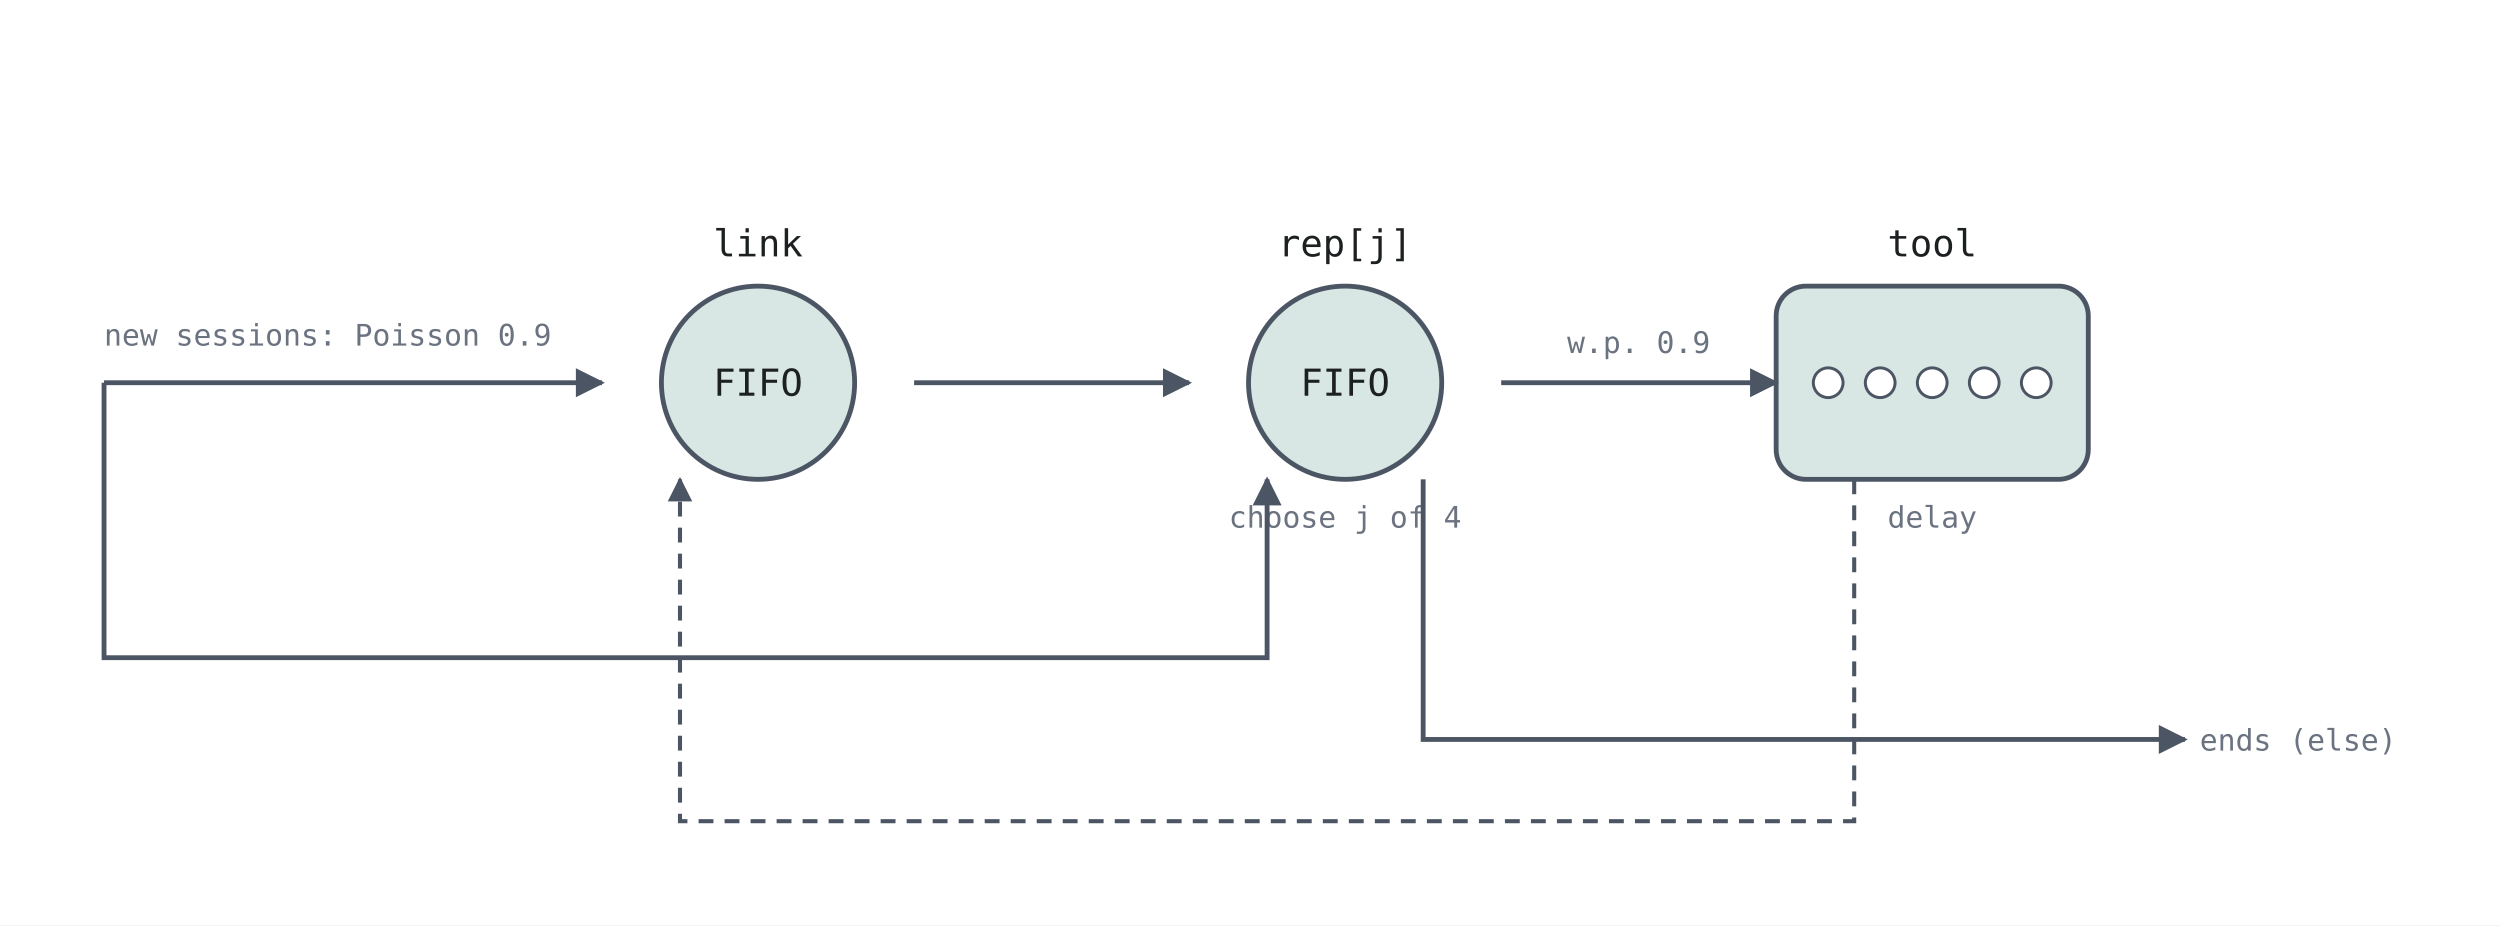
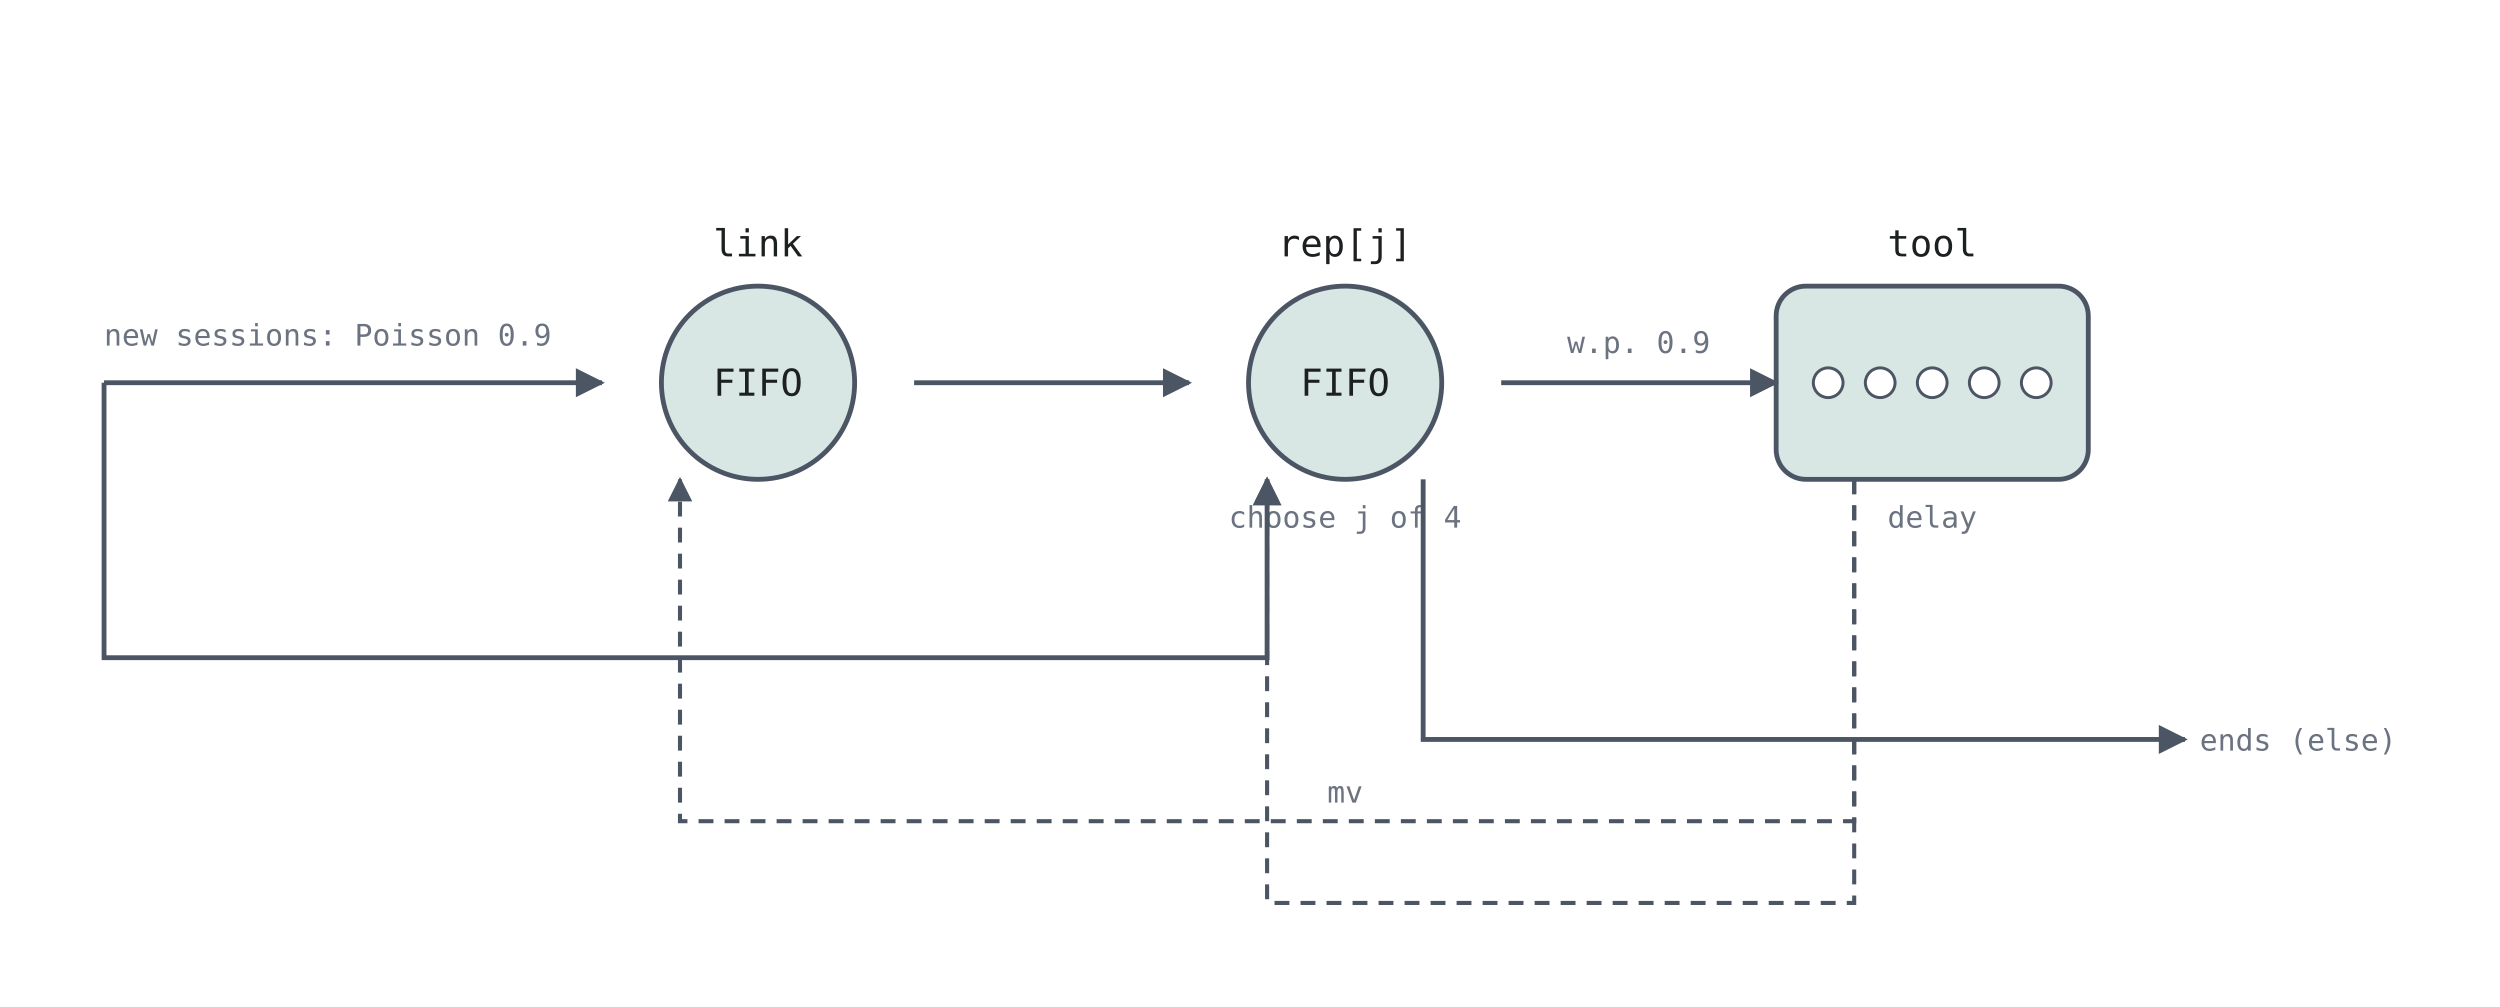
- <svg xmlns="http://www.w3.org/2000/svg" width="672.8" height="249" viewBox="0 0 672.8 249" role="img">
+ <svg xmlns="http://www.w3.org/2000/svg" width="672.8" height="271" viewBox="0 0 672.8 271" role="img">
  <style>
  text { font-family: ui-monospace, "SF Mono", Menlo, Consolas, monospace; }
  @media (prefers-color-scheme: dark) {
    text { fill: #e8e6e3; } text.dim { fill: #9aa4b2; }
    .bg { fill:#14171a }
    .solid { fill:#232a31;stroke:#b6bfcc }
-     .body { fill:#232a31;stroke:#b6bfcc }
-     .admission { fill:#232a31;stroke:#b6bfcc }
    .cached { fill:#33302a }
-     .reserve { stroke:#9aa4b2 }
    .enclosure { stroke:#9aa4b2 }
    .station { fill:#26403d;stroke:#b6bfcc }
    .cell { fill:#14171a;stroke:#b6bfcc }
    .rail { stroke:#b6bfcc }
    .flow { stroke:#b6bfcc }
    .back { stroke:#b6bfcc }
    .relation { stroke:#9aa4b2 }
-     .grow { stroke:#b6bfcc }
  }
</style>
  <defs>
    <marker id="a" viewBox="0 0 10 10" refX="9" refY="5" markerWidth="6" markerHeight="6" orient="auto-start-reverse">
      <path d="M0 0 L10 5 L0 10 z" fill="context-stroke" />
    </marker>
  </defs>
-   <rect class="bg" fill="#ffffff" x="0" y="0" width="672.8" height="249" />
+   <rect class="bg" fill="#ffffff" x="0" y="0" width="672.8" height="271" />
  <circle class="station" fill="#d8e6e4" stroke="#4b5563" stroke-width="1.3" cx="204" cy="103" r="26" />
  <text x="204" y="106.5" text-anchor="middle" font-size="10" fill="#1d2021">FIFO</text>
  <text x="204" y="69" text-anchor="middle" font-size="10" fill="#1d2021">link</text>
  <circle class="station" fill="#d8e6e4" stroke="#4b5563" stroke-width="1.3" cx="362" cy="103" r="26" />
  <text x="362" y="106.5" text-anchor="middle" font-size="10" fill="#1d2021">FIFO</text>
  <text x="362" y="69" text-anchor="middle" font-size="10" fill="#1d2021">rep[j]</text>
  <text x="362" y="142" text-anchor="middle" font-size="8" fill="#6b7280" class="dim">choose j of 4</text>
  <rect class="station" fill="#d8e6e4" stroke="#4b5563" stroke-width="1.3" x="478" y="77" width="84" height="52" rx="8" />
  <circle class="cell" fill="#ffffff" stroke="#4b5563" stroke-width=".8" cx="492" cy="103" r="4" />
  <circle class="cell" fill="#ffffff" stroke="#4b5563" stroke-width=".8" cx="506" cy="103" r="4" />
  <circle class="cell" fill="#ffffff" stroke="#4b5563" stroke-width=".8" cx="520" cy="103" r="4" />
  <circle class="cell" fill="#ffffff" stroke="#4b5563" stroke-width=".8" cx="534" cy="103" r="4" />
  <circle class="cell" fill="#ffffff" stroke="#4b5563" stroke-width=".8" cx="548" cy="103" r="4" />
  <text x="520" y="69" text-anchor="middle" font-size="10" fill="#1d2021">tool</text>
  <text x="520" y="142" text-anchor="middle" font-size="8" fill="#6b7280" class="dim">delay</text>
  <path class="flow" fill="none" stroke="#4b5563" stroke-width="1.3" d="M28 103 L162 103" marker-end="url(#a)" />
  <text x="28" y="93" text-anchor="start" font-size="8" fill="#6b7280" class="dim">new sessions: Poisson 0.9</text>
  <path class="flow" fill="none" stroke="#4b5563" stroke-width="1.3" d="M246 103 L320 103" marker-end="url(#a)" />
  <path class="flow" fill="none" stroke="#4b5563" stroke-width="1.3" d="M28 103 L28 177 L341 177 L341 129" marker-end="url(#a)" />
  <path class="flow" fill="none" stroke="#4b5563" stroke-width="1.3" d="M404 103 L478 103" marker-end="url(#a)" />
  <text x="441" y="95" text-anchor="middle" font-size="8" fill="#6b7280" class="dim">w.p. 0.9</text>
  <path class="flow" fill="none" stroke="#4b5563" stroke-width="1.3" d="M383 129 L383 199 L588 199" marker-end="url(#a)" />
  <text x="592" y="202" text-anchor="start" font-size="8" fill="#6b7280" class="dim">ends (else)</text>
  <path class="back" fill="none" stroke="#4b5563" stroke-width="1.1" stroke-dasharray="4 3" d="M499 129 L499 221 L183 221 L183 129" marker-end="url(#a)" />
+   <text x="362" y="216" text-anchor="middle" font-size="8" fill="#6b7280" class="dim">mv</text>
+   <path class="back" fill="none" stroke="#4b5563" stroke-width="1.1" stroke-dasharray="4 3" d="M499 129 L499 243 L341 243 L341 129" marker-end="url(#a)" />
</svg>
